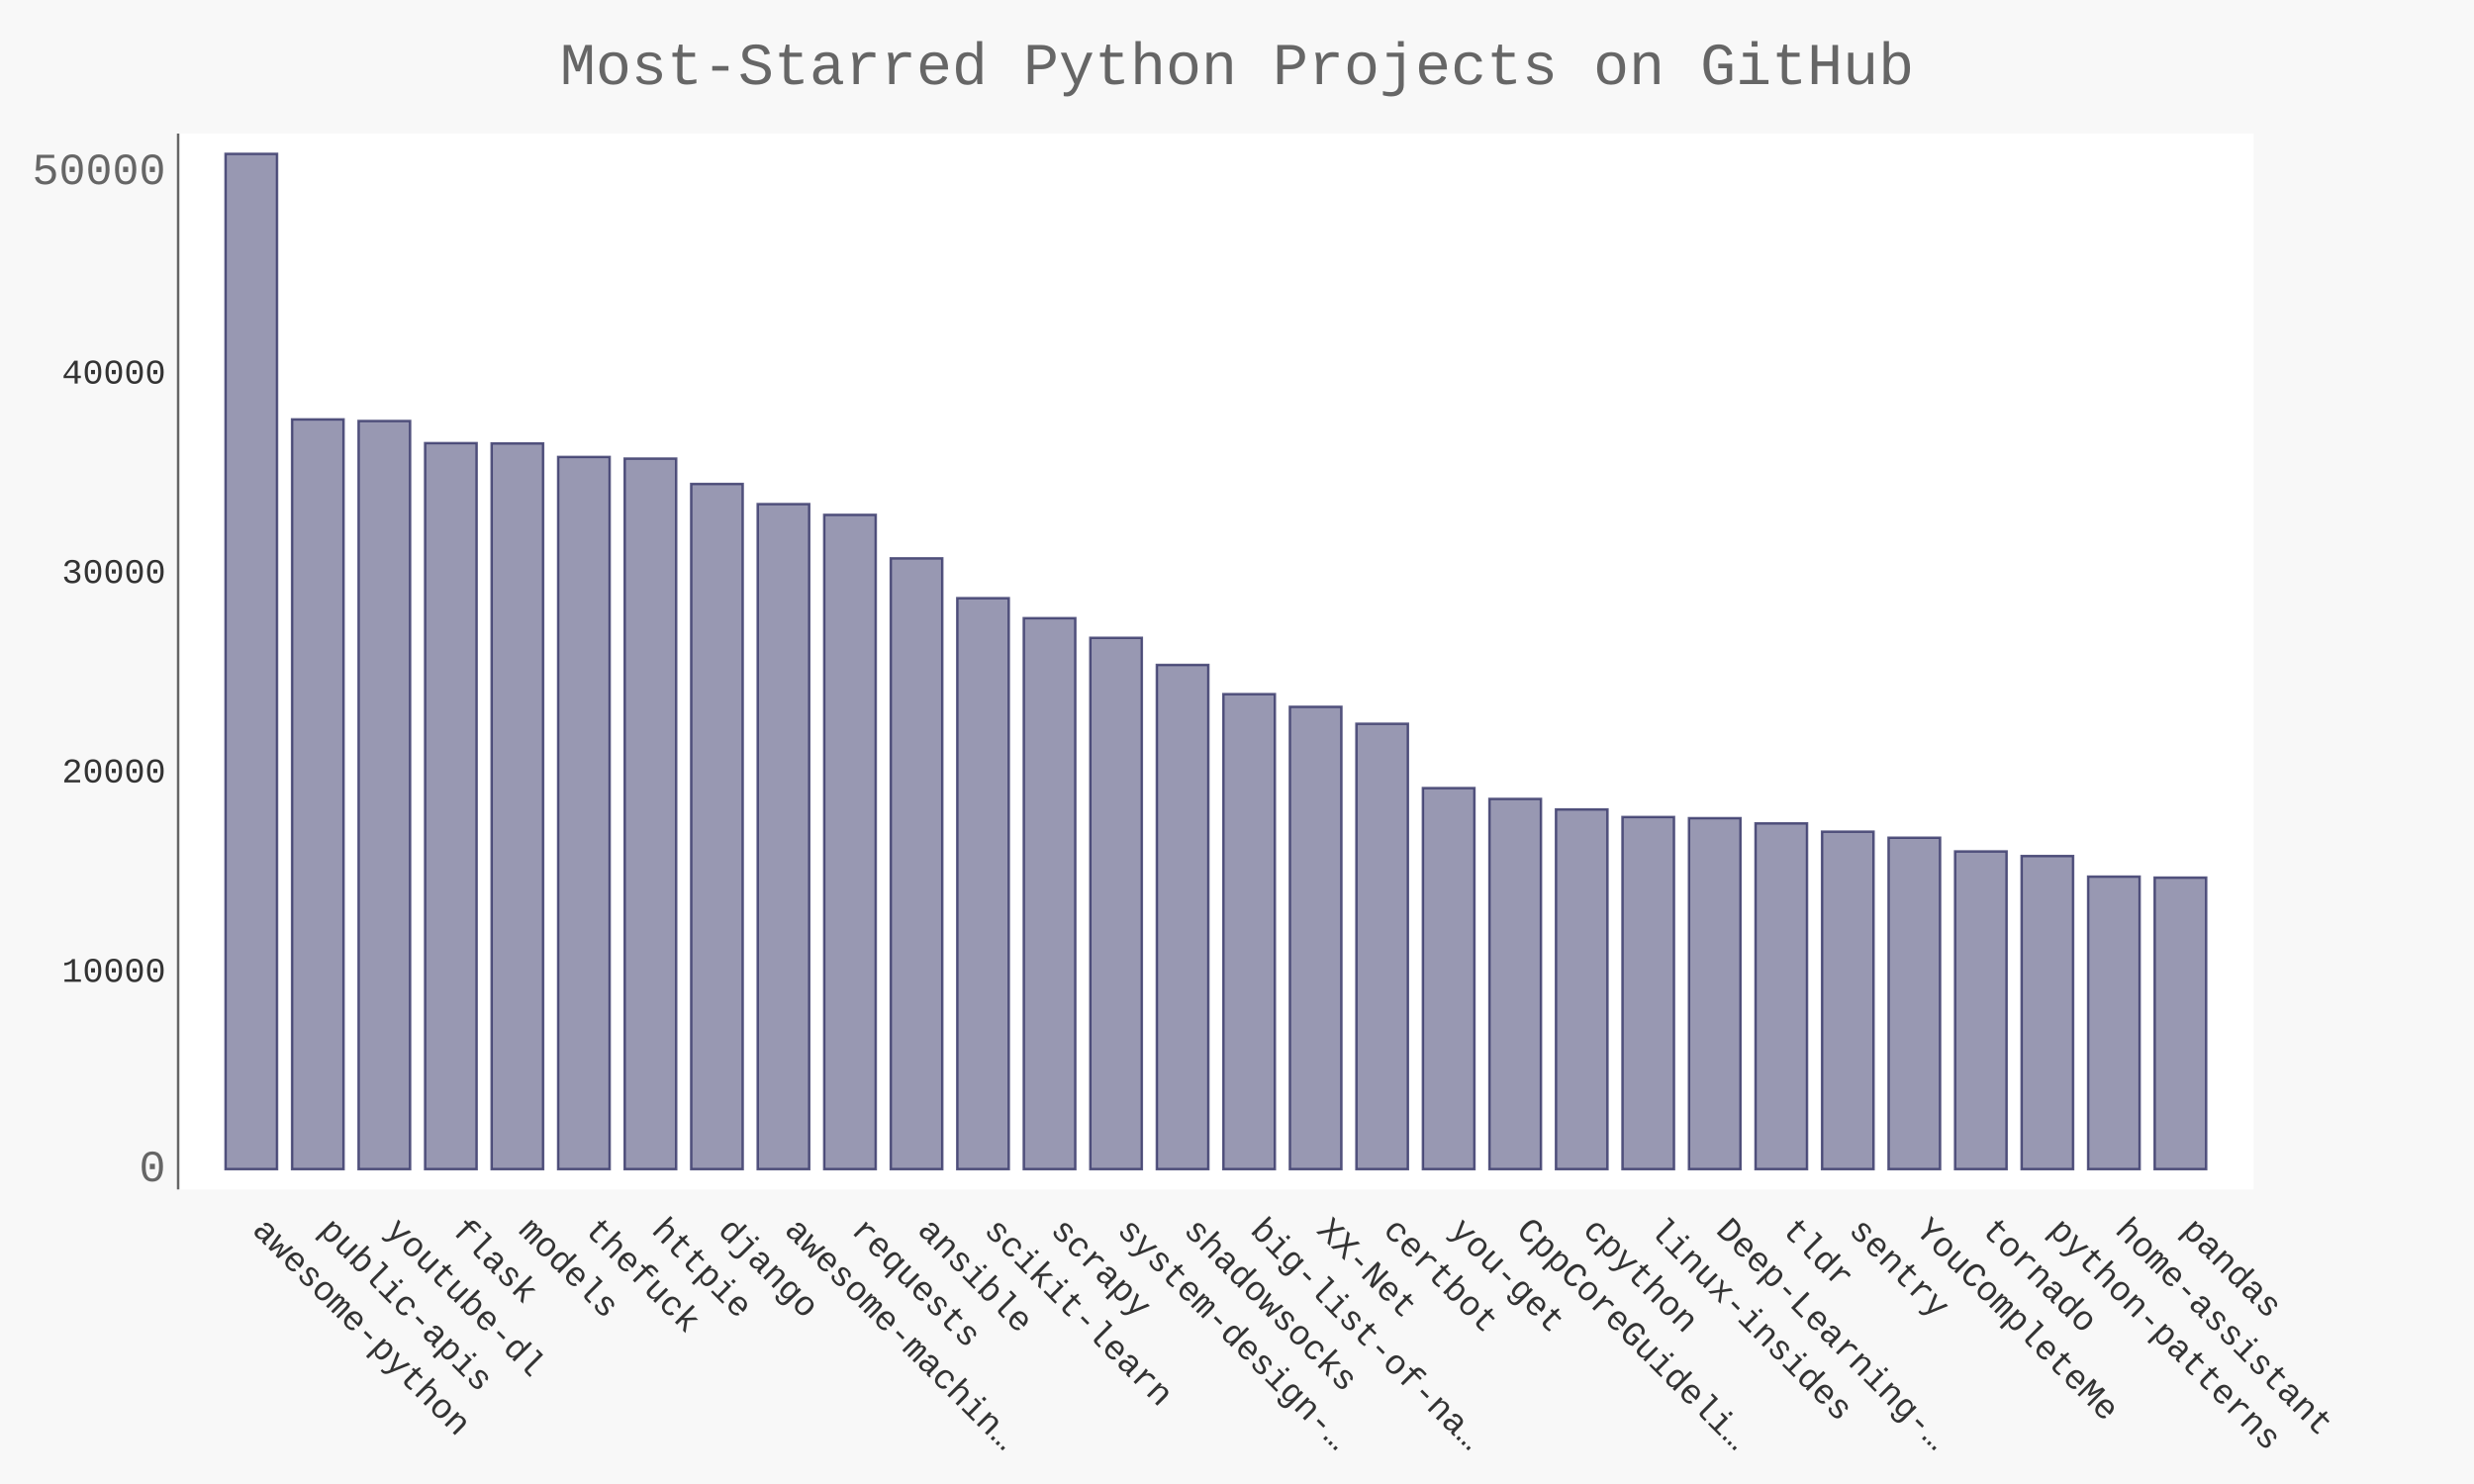
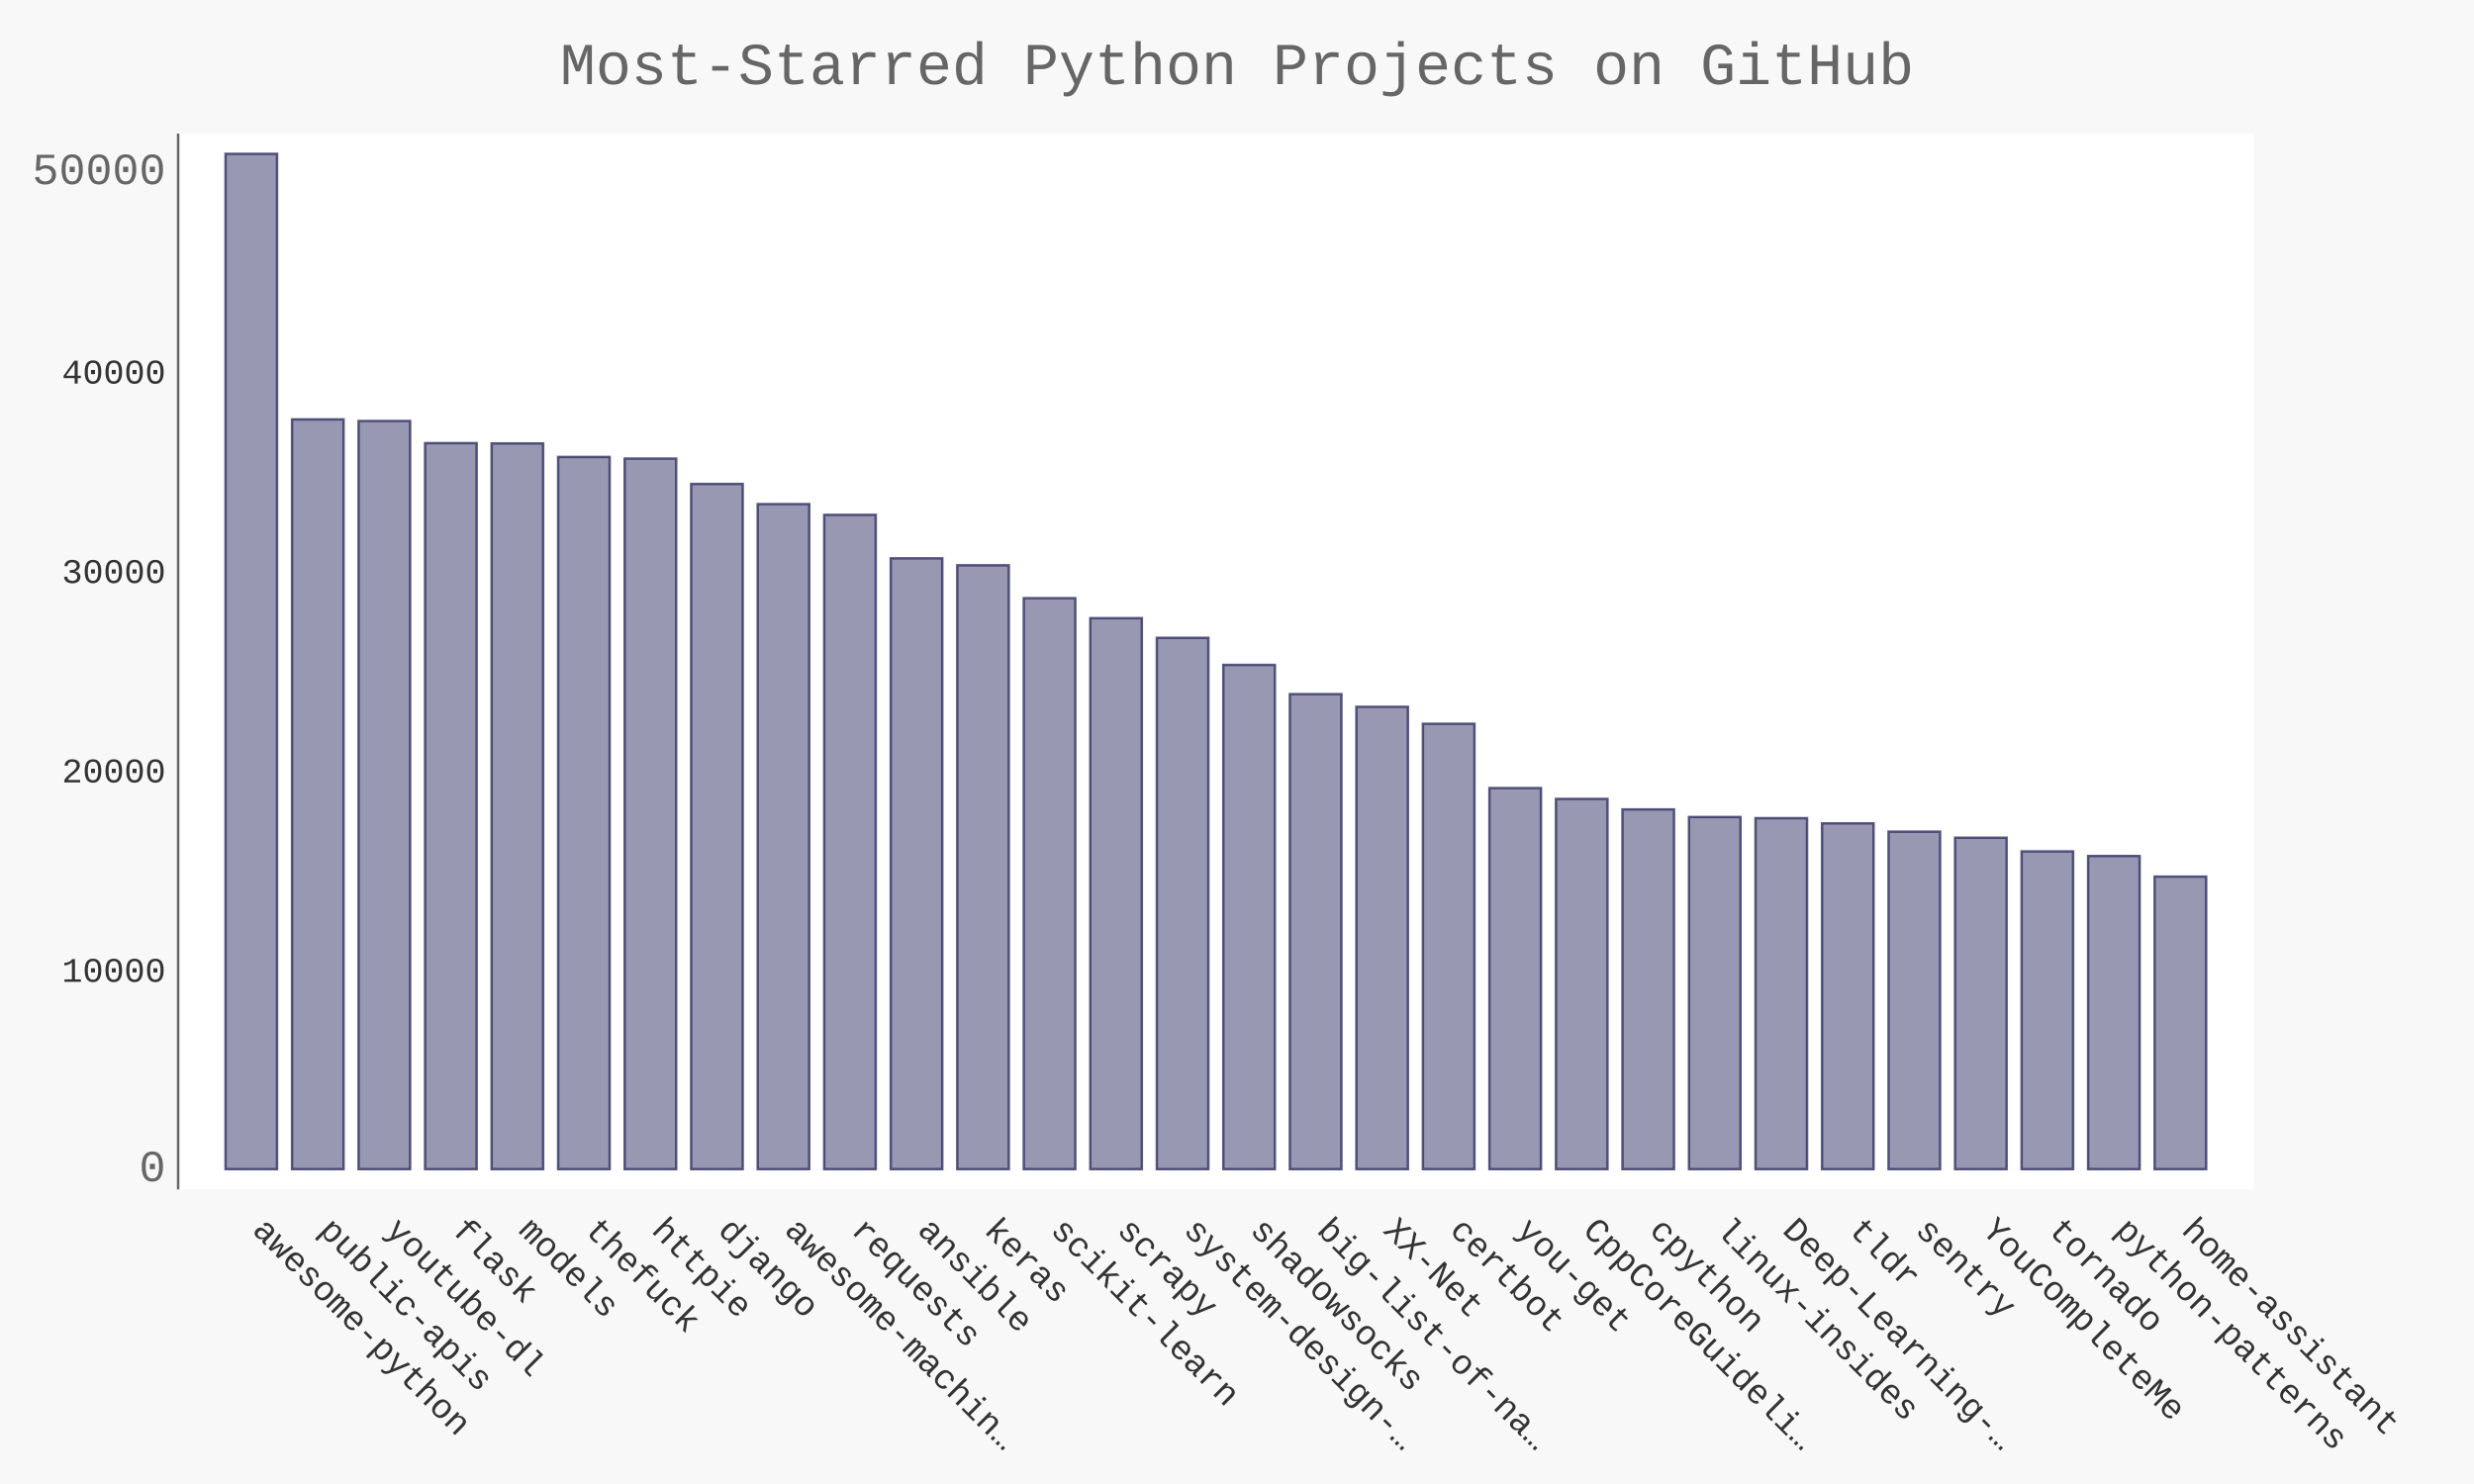
- <svg xmlns="http://www.w3.org/2000/svg" class="pygal-chart" id="chart-cf82b195-341c-411d-8449-b2035eaf2cdd" viewBox="0 0 1000 600">
+ <svg xmlns="http://www.w3.org/2000/svg" xmlns:xlink="http://www.w3.org/1999/xlink" class="pygal-chart" id="chart-202a92b8-bbef-4eaf-88a3-a6730ee8b55c" viewBox="0 0 1000 600">
  <defs>
-     <style type="text/css">#chart-cf82b195-341c-411d-8449-b2035eaf2cdd{-webkit-user-select:none;-webkit-font-smoothing:antialiased;font-family:Consolas,"Liberation Mono",Menlo,Courier,monospace}#chart-cf82b195-341c-411d-8449-b2035eaf2cdd .title{font-family:Consolas,"Liberation Mono",Menlo,Courier,monospace;font-size:24px}#chart-cf82b195-341c-411d-8449-b2035eaf2cdd .legends .legend text{font-family:Consolas,"Liberation Mono",Menlo,Courier,monospace;font-size:14px}#chart-cf82b195-341c-411d-8449-b2035eaf2cdd .axis text{font-family:Consolas,"Liberation Mono",Menlo,Courier,monospace;font-size:14px}#chart-cf82b195-341c-411d-8449-b2035eaf2cdd .axis text.major{font-family:Consolas,"Liberation Mono",Menlo,Courier,monospace;font-size:18px}#chart-cf82b195-341c-411d-8449-b2035eaf2cdd .text-overlay text.value{font-family:Consolas,"Liberation Mono",Menlo,Courier,monospace;font-size:16px}#chart-cf82b195-341c-411d-8449-b2035eaf2cdd .text-overlay text.label{font-family:Consolas,"Liberation Mono",Menlo,Courier,monospace;font-size:10px}#chart-cf82b195-341c-411d-8449-b2035eaf2cdd .tooltip{font-family:Consolas,"Liberation Mono",Menlo,Courier,monospace;font-size:14px}#chart-cf82b195-341c-411d-8449-b2035eaf2cdd text.no_data{font-family:Consolas,"Liberation Mono",Menlo,Courier,monospace;font-size:64px}
- #chart-cf82b195-341c-411d-8449-b2035eaf2cdd{background-color:#f8f8f8}#chart-cf82b195-341c-411d-8449-b2035eaf2cdd path,#chart-cf82b195-341c-411d-8449-b2035eaf2cdd line,#chart-cf82b195-341c-411d-8449-b2035eaf2cdd rect,#chart-cf82b195-341c-411d-8449-b2035eaf2cdd circle{-webkit-transition:250ms ease-in;-moz-transition:250ms ease-in;transition:250ms ease-in}#chart-cf82b195-341c-411d-8449-b2035eaf2cdd .graph &gt; .background{fill:#f8f8f8}#chart-cf82b195-341c-411d-8449-b2035eaf2cdd .plot &gt; .background{fill:#ffffff}#chart-cf82b195-341c-411d-8449-b2035eaf2cdd .graph{fill:#333}#chart-cf82b195-341c-411d-8449-b2035eaf2cdd text.no_data{fill:#666}#chart-cf82b195-341c-411d-8449-b2035eaf2cdd .title{fill:#666}#chart-cf82b195-341c-411d-8449-b2035eaf2cdd .legends .legend text{fill:#333}#chart-cf82b195-341c-411d-8449-b2035eaf2cdd .legends .legend:hover text{fill:#666}#chart-cf82b195-341c-411d-8449-b2035eaf2cdd .axis .line{stroke:#666}#chart-cf82b195-341c-411d-8449-b2035eaf2cdd .axis .guide.line{stroke:rgba(0,0,0,0.5)}#chart-cf82b195-341c-411d-8449-b2035eaf2cdd .axis .major.line{stroke:#333}#chart-cf82b195-341c-411d-8449-b2035eaf2cdd .axis text.major{fill:#666}#chart-cf82b195-341c-411d-8449-b2035eaf2cdd .axis.y .guides:hover .guide.line,#chart-cf82b195-341c-411d-8449-b2035eaf2cdd .line-graph .axis.x .guides:hover .guide.line,#chart-cf82b195-341c-411d-8449-b2035eaf2cdd .stackedline-graph .axis.x .guides:hover .guide.line,#chart-cf82b195-341c-411d-8449-b2035eaf2cdd .xy-graph .axis.x .guides:hover .guide.line{stroke:#666}#chart-cf82b195-341c-411d-8449-b2035eaf2cdd .axis .guides:hover text{fill:#666}#chart-cf82b195-341c-411d-8449-b2035eaf2cdd .reactive{fill-opacity:.5;stroke-opacity:.8}#chart-cf82b195-341c-411d-8449-b2035eaf2cdd .ci{stroke:#333}#chart-cf82b195-341c-411d-8449-b2035eaf2cdd .reactive.active,#chart-cf82b195-341c-411d-8449-b2035eaf2cdd .active .reactive{fill-opacity:.9;stroke-opacity:.9;stroke-width:4}#chart-cf82b195-341c-411d-8449-b2035eaf2cdd .ci .reactive.active{stroke-width:1.5}#chart-cf82b195-341c-411d-8449-b2035eaf2cdd .series text{fill:#666}#chart-cf82b195-341c-411d-8449-b2035eaf2cdd .tooltip rect{fill:#ffffff;stroke:#666;-webkit-transition:opacity 250ms ease-in;-moz-transition:opacity 250ms ease-in;transition:opacity 250ms ease-in}#chart-cf82b195-341c-411d-8449-b2035eaf2cdd .tooltip .label{fill:#333}#chart-cf82b195-341c-411d-8449-b2035eaf2cdd .tooltip .label{fill:#333}#chart-cf82b195-341c-411d-8449-b2035eaf2cdd .tooltip .legend{font-size:.8em;fill:rgba(0,0,0,0.5)}#chart-cf82b195-341c-411d-8449-b2035eaf2cdd .tooltip .x_label{font-size:.6em;fill:#666}#chart-cf82b195-341c-411d-8449-b2035eaf2cdd .tooltip .xlink{font-size:.5em;text-decoration:underline}#chart-cf82b195-341c-411d-8449-b2035eaf2cdd .tooltip .value{font-size:1.5em}#chart-cf82b195-341c-411d-8449-b2035eaf2cdd .bound{font-size:.5em}#chart-cf82b195-341c-411d-8449-b2035eaf2cdd .max-value{font-size:.75em;fill:rgba(0,0,0,0.5)}#chart-cf82b195-341c-411d-8449-b2035eaf2cdd .map-element{fill:#ffffff;stroke:rgba(0,0,0,0.5) !important}#chart-cf82b195-341c-411d-8449-b2035eaf2cdd .map-element .reactive{fill-opacity:inherit;stroke-opacity:inherit}#chart-cf82b195-341c-411d-8449-b2035eaf2cdd .color-0,#chart-cf82b195-341c-411d-8449-b2035eaf2cdd .color-0 a:visited{stroke:#333366;fill:#333366}#chart-cf82b195-341c-411d-8449-b2035eaf2cdd .text-overlay .color-0 text{fill:black}
- #chart-cf82b195-341c-411d-8449-b2035eaf2cdd text.no_data{text-anchor:middle}#chart-cf82b195-341c-411d-8449-b2035eaf2cdd .guide.line{fill:none}#chart-cf82b195-341c-411d-8449-b2035eaf2cdd .centered{text-anchor:middle}#chart-cf82b195-341c-411d-8449-b2035eaf2cdd .title{text-anchor:middle}#chart-cf82b195-341c-411d-8449-b2035eaf2cdd .legends .legend text{fill-opacity:1}#chart-cf82b195-341c-411d-8449-b2035eaf2cdd .axis.x text{text-anchor:middle}#chart-cf82b195-341c-411d-8449-b2035eaf2cdd .axis.x:not(.web) text[transform]{text-anchor:start}#chart-cf82b195-341c-411d-8449-b2035eaf2cdd .axis.x:not(.web) text[transform].backwards{text-anchor:end}#chart-cf82b195-341c-411d-8449-b2035eaf2cdd .axis.y text{text-anchor:end}#chart-cf82b195-341c-411d-8449-b2035eaf2cdd .axis.y text[transform].backwards{text-anchor:start}#chart-cf82b195-341c-411d-8449-b2035eaf2cdd .axis.y2 text{text-anchor:start}#chart-cf82b195-341c-411d-8449-b2035eaf2cdd .axis.y2 text[transform].backwards{text-anchor:end}#chart-cf82b195-341c-411d-8449-b2035eaf2cdd .axis .guide.line{stroke-dasharray:4,4}#chart-cf82b195-341c-411d-8449-b2035eaf2cdd .axis .major.guide.line{stroke-dasharray:6,6}#chart-cf82b195-341c-411d-8449-b2035eaf2cdd .horizontal .axis.y .guide.line,#chart-cf82b195-341c-411d-8449-b2035eaf2cdd .horizontal .axis.y2 .guide.line,#chart-cf82b195-341c-411d-8449-b2035eaf2cdd .vertical .axis.x .guide.line{opacity:0}#chart-cf82b195-341c-411d-8449-b2035eaf2cdd .horizontal .axis.always_show .guide.line,#chart-cf82b195-341c-411d-8449-b2035eaf2cdd .vertical .axis.always_show .guide.line{opacity:1 !important}#chart-cf82b195-341c-411d-8449-b2035eaf2cdd .axis.y .guides:hover .guide.line,#chart-cf82b195-341c-411d-8449-b2035eaf2cdd .axis.y2 .guides:hover .guide.line,#chart-cf82b195-341c-411d-8449-b2035eaf2cdd .axis.x .guides:hover .guide.line{opacity:1}#chart-cf82b195-341c-411d-8449-b2035eaf2cdd .axis .guides:hover text{opacity:1}#chart-cf82b195-341c-411d-8449-b2035eaf2cdd .nofill{fill:none}#chart-cf82b195-341c-411d-8449-b2035eaf2cdd .subtle-fill{fill-opacity:.2}#chart-cf82b195-341c-411d-8449-b2035eaf2cdd .dot{stroke-width:1px;fill-opacity:1}#chart-cf82b195-341c-411d-8449-b2035eaf2cdd .dot.active{stroke-width:5px}#chart-cf82b195-341c-411d-8449-b2035eaf2cdd .dot.negative{fill:transparent}#chart-cf82b195-341c-411d-8449-b2035eaf2cdd text,#chart-cf82b195-341c-411d-8449-b2035eaf2cdd tspan{stroke:none !important}#chart-cf82b195-341c-411d-8449-b2035eaf2cdd .series text.active{opacity:1}#chart-cf82b195-341c-411d-8449-b2035eaf2cdd .tooltip rect{fill-opacity:.95;stroke-width:.5}#chart-cf82b195-341c-411d-8449-b2035eaf2cdd .tooltip text{fill-opacity:1}#chart-cf82b195-341c-411d-8449-b2035eaf2cdd .showable{visibility:hidden}#chart-cf82b195-341c-411d-8449-b2035eaf2cdd .showable.shown{visibility:visible}#chart-cf82b195-341c-411d-8449-b2035eaf2cdd .gauge-background{fill:rgba(229,229,229,1);stroke:none}#chart-cf82b195-341c-411d-8449-b2035eaf2cdd .bg-lines{stroke:#f8f8f8;stroke-width:2px}</style>
+     <style type="text/css">#chart-202a92b8-bbef-4eaf-88a3-a6730ee8b55c{-webkit-user-select:none;-webkit-font-smoothing:antialiased;font-family:Consolas,"Liberation Mono",Menlo,Courier,monospace}#chart-202a92b8-bbef-4eaf-88a3-a6730ee8b55c .title{font-family:Consolas,"Liberation Mono",Menlo,Courier,monospace;font-size:24px}#chart-202a92b8-bbef-4eaf-88a3-a6730ee8b55c .legends .legend text{font-family:Consolas,"Liberation Mono",Menlo,Courier,monospace;font-size:14px}#chart-202a92b8-bbef-4eaf-88a3-a6730ee8b55c .axis text{font-family:Consolas,"Liberation Mono",Menlo,Courier,monospace;font-size:14px}#chart-202a92b8-bbef-4eaf-88a3-a6730ee8b55c .axis text.major{font-family:Consolas,"Liberation Mono",Menlo,Courier,monospace;font-size:18px}#chart-202a92b8-bbef-4eaf-88a3-a6730ee8b55c .text-overlay text.value{font-family:Consolas,"Liberation Mono",Menlo,Courier,monospace;font-size:16px}#chart-202a92b8-bbef-4eaf-88a3-a6730ee8b55c .text-overlay text.label{font-family:Consolas,"Liberation Mono",Menlo,Courier,monospace;font-size:10px}#chart-202a92b8-bbef-4eaf-88a3-a6730ee8b55c .tooltip{font-family:Consolas,"Liberation Mono",Menlo,Courier,monospace;font-size:14px}#chart-202a92b8-bbef-4eaf-88a3-a6730ee8b55c text.no_data{font-family:Consolas,"Liberation Mono",Menlo,Courier,monospace;font-size:64px}
+ #chart-202a92b8-bbef-4eaf-88a3-a6730ee8b55c{background-color:#f8f8f8}#chart-202a92b8-bbef-4eaf-88a3-a6730ee8b55c path,#chart-202a92b8-bbef-4eaf-88a3-a6730ee8b55c line,#chart-202a92b8-bbef-4eaf-88a3-a6730ee8b55c rect,#chart-202a92b8-bbef-4eaf-88a3-a6730ee8b55c circle{-webkit-transition:250ms ease-in;-moz-transition:250ms ease-in;transition:250ms ease-in}#chart-202a92b8-bbef-4eaf-88a3-a6730ee8b55c .graph &gt; .background{fill:#f8f8f8}#chart-202a92b8-bbef-4eaf-88a3-a6730ee8b55c .plot &gt; .background{fill:#ffffff}#chart-202a92b8-bbef-4eaf-88a3-a6730ee8b55c .graph{fill:#333}#chart-202a92b8-bbef-4eaf-88a3-a6730ee8b55c text.no_data{fill:#666}#chart-202a92b8-bbef-4eaf-88a3-a6730ee8b55c .title{fill:#666}#chart-202a92b8-bbef-4eaf-88a3-a6730ee8b55c .legends .legend text{fill:#333}#chart-202a92b8-bbef-4eaf-88a3-a6730ee8b55c .legends .legend:hover text{fill:#666}#chart-202a92b8-bbef-4eaf-88a3-a6730ee8b55c .axis .line{stroke:#666}#chart-202a92b8-bbef-4eaf-88a3-a6730ee8b55c .axis .guide.line{stroke:rgba(0,0,0,0.5)}#chart-202a92b8-bbef-4eaf-88a3-a6730ee8b55c .axis .major.line{stroke:#333}#chart-202a92b8-bbef-4eaf-88a3-a6730ee8b55c .axis text.major{fill:#666}#chart-202a92b8-bbef-4eaf-88a3-a6730ee8b55c .axis.y .guides:hover .guide.line,#chart-202a92b8-bbef-4eaf-88a3-a6730ee8b55c .line-graph .axis.x .guides:hover .guide.line,#chart-202a92b8-bbef-4eaf-88a3-a6730ee8b55c .stackedline-graph .axis.x .guides:hover .guide.line,#chart-202a92b8-bbef-4eaf-88a3-a6730ee8b55c .xy-graph .axis.x .guides:hover .guide.line{stroke:#666}#chart-202a92b8-bbef-4eaf-88a3-a6730ee8b55c .axis .guides:hover text{fill:#666}#chart-202a92b8-bbef-4eaf-88a3-a6730ee8b55c .reactive{fill-opacity:.5;stroke-opacity:.8}#chart-202a92b8-bbef-4eaf-88a3-a6730ee8b55c .ci{stroke:#333}#chart-202a92b8-bbef-4eaf-88a3-a6730ee8b55c .reactive.active,#chart-202a92b8-bbef-4eaf-88a3-a6730ee8b55c .active .reactive{fill-opacity:.9;stroke-opacity:.9;stroke-width:4}#chart-202a92b8-bbef-4eaf-88a3-a6730ee8b55c .ci .reactive.active{stroke-width:1.5}#chart-202a92b8-bbef-4eaf-88a3-a6730ee8b55c .series text{fill:#666}#chart-202a92b8-bbef-4eaf-88a3-a6730ee8b55c .tooltip rect{fill:#ffffff;stroke:#666;-webkit-transition:opacity 250ms ease-in;-moz-transition:opacity 250ms ease-in;transition:opacity 250ms ease-in}#chart-202a92b8-bbef-4eaf-88a3-a6730ee8b55c .tooltip .label{fill:#333}#chart-202a92b8-bbef-4eaf-88a3-a6730ee8b55c .tooltip .label{fill:#333}#chart-202a92b8-bbef-4eaf-88a3-a6730ee8b55c .tooltip .legend{font-size:.8em;fill:rgba(0,0,0,0.5)}#chart-202a92b8-bbef-4eaf-88a3-a6730ee8b55c .tooltip .x_label{font-size:.6em;fill:#666}#chart-202a92b8-bbef-4eaf-88a3-a6730ee8b55c .tooltip .xlink{font-size:.5em;text-decoration:underline}#chart-202a92b8-bbef-4eaf-88a3-a6730ee8b55c .tooltip .value{font-size:1.5em}#chart-202a92b8-bbef-4eaf-88a3-a6730ee8b55c .bound{font-size:.5em}#chart-202a92b8-bbef-4eaf-88a3-a6730ee8b55c .max-value{font-size:.75em;fill:rgba(0,0,0,0.5)}#chart-202a92b8-bbef-4eaf-88a3-a6730ee8b55c .map-element{fill:#ffffff;stroke:rgba(0,0,0,0.5) !important}#chart-202a92b8-bbef-4eaf-88a3-a6730ee8b55c .map-element .reactive{fill-opacity:inherit;stroke-opacity:inherit}#chart-202a92b8-bbef-4eaf-88a3-a6730ee8b55c .color-0,#chart-202a92b8-bbef-4eaf-88a3-a6730ee8b55c .color-0 a:visited{stroke:#333366;fill:#333366}#chart-202a92b8-bbef-4eaf-88a3-a6730ee8b55c .text-overlay .color-0 text{fill:black}
+ #chart-202a92b8-bbef-4eaf-88a3-a6730ee8b55c text.no_data{text-anchor:middle}#chart-202a92b8-bbef-4eaf-88a3-a6730ee8b55c .guide.line{fill:none}#chart-202a92b8-bbef-4eaf-88a3-a6730ee8b55c .centered{text-anchor:middle}#chart-202a92b8-bbef-4eaf-88a3-a6730ee8b55c .title{text-anchor:middle}#chart-202a92b8-bbef-4eaf-88a3-a6730ee8b55c .legends .legend text{fill-opacity:1}#chart-202a92b8-bbef-4eaf-88a3-a6730ee8b55c .axis.x text{text-anchor:middle}#chart-202a92b8-bbef-4eaf-88a3-a6730ee8b55c .axis.x:not(.web) text[transform]{text-anchor:start}#chart-202a92b8-bbef-4eaf-88a3-a6730ee8b55c .axis.x:not(.web) text[transform].backwards{text-anchor:end}#chart-202a92b8-bbef-4eaf-88a3-a6730ee8b55c .axis.y text{text-anchor:end}#chart-202a92b8-bbef-4eaf-88a3-a6730ee8b55c .axis.y text[transform].backwards{text-anchor:start}#chart-202a92b8-bbef-4eaf-88a3-a6730ee8b55c .axis.y2 text{text-anchor:start}#chart-202a92b8-bbef-4eaf-88a3-a6730ee8b55c .axis.y2 text[transform].backwards{text-anchor:end}#chart-202a92b8-bbef-4eaf-88a3-a6730ee8b55c .axis .guide.line{stroke-dasharray:4,4}#chart-202a92b8-bbef-4eaf-88a3-a6730ee8b55c .axis .major.guide.line{stroke-dasharray:6,6}#chart-202a92b8-bbef-4eaf-88a3-a6730ee8b55c .horizontal .axis.y .guide.line,#chart-202a92b8-bbef-4eaf-88a3-a6730ee8b55c .horizontal .axis.y2 .guide.line,#chart-202a92b8-bbef-4eaf-88a3-a6730ee8b55c .vertical .axis.x .guide.line{opacity:0}#chart-202a92b8-bbef-4eaf-88a3-a6730ee8b55c .horizontal .axis.always_show .guide.line,#chart-202a92b8-bbef-4eaf-88a3-a6730ee8b55c .vertical .axis.always_show .guide.line{opacity:1 !important}#chart-202a92b8-bbef-4eaf-88a3-a6730ee8b55c .axis.y .guides:hover .guide.line,#chart-202a92b8-bbef-4eaf-88a3-a6730ee8b55c .axis.y2 .guides:hover .guide.line,#chart-202a92b8-bbef-4eaf-88a3-a6730ee8b55c .axis.x .guides:hover .guide.line{opacity:1}#chart-202a92b8-bbef-4eaf-88a3-a6730ee8b55c .axis .guides:hover text{opacity:1}#chart-202a92b8-bbef-4eaf-88a3-a6730ee8b55c .nofill{fill:none}#chart-202a92b8-bbef-4eaf-88a3-a6730ee8b55c .subtle-fill{fill-opacity:.2}#chart-202a92b8-bbef-4eaf-88a3-a6730ee8b55c .dot{stroke-width:1px;fill-opacity:1}#chart-202a92b8-bbef-4eaf-88a3-a6730ee8b55c .dot.active{stroke-width:5px}#chart-202a92b8-bbef-4eaf-88a3-a6730ee8b55c .dot.negative{fill:transparent}#chart-202a92b8-bbef-4eaf-88a3-a6730ee8b55c text,#chart-202a92b8-bbef-4eaf-88a3-a6730ee8b55c tspan{stroke:none !important}#chart-202a92b8-bbef-4eaf-88a3-a6730ee8b55c .series text.active{opacity:1}#chart-202a92b8-bbef-4eaf-88a3-a6730ee8b55c .tooltip rect{fill-opacity:.95;stroke-width:.5}#chart-202a92b8-bbef-4eaf-88a3-a6730ee8b55c .tooltip text{fill-opacity:1}#chart-202a92b8-bbef-4eaf-88a3-a6730ee8b55c .showable{visibility:hidden}#chart-202a92b8-bbef-4eaf-88a3-a6730ee8b55c .showable.shown{visibility:visible}#chart-202a92b8-bbef-4eaf-88a3-a6730ee8b55c .gauge-background{fill:rgba(229,229,229,1);stroke:none}#chart-202a92b8-bbef-4eaf-88a3-a6730ee8b55c .bg-lines{stroke:#f8f8f8;stroke-width:2px}</style>
  </defs>
  <g class="graph bar-graph vertical">
    <rect class="background" height="600" width="1000" x="0" y="0" />
    <g class="plot" transform="translate(72, 54)">
      <rect class="background" height="426.905" width="838.905" x="0" y="0" />
      <g class="axis y">
        <g class="guides">
          <text class="major" x="-5" y="423.595">0</text>
        </g>
        <g class="guides">
          <text class="" x="-5" y="342.964">10000</text>
        </g>
        <g class="guides">
          <text class="" x="-5" y="262.333">20000</text>
        </g>
        <g class="guides">
          <text class="" x="-5" y="181.701">30000</text>
        </g>
        <g class="guides">
          <text class="" x="-5" y="101.07">40000</text>
        </g>
        <g class="guides">
          <text class="major" x="-5" y="20.439">50000</text>
        </g>
      </g>
      <g class="axis x">
        <path class="line" d="M0 0 v426.905" />
        <g class="guides">
          <path class="guide line" d="M29.577 0 v426.905" />
          <text class="" transform="rotate(45 29.57676 443.9045)" x="29.577" y="443.905">awesome-python</text>
        </g>
        <g class="guides">
          <path class="guide line" d="M56.465 0 v426.905" />
          <text class="" transform="rotate(45 56.46473 443.9045)" x="56.465" y="443.905">public-apis</text>
        </g>
        <g class="guides">
          <path class="guide line" d="M83.353 0 v426.905" />
          <text class="" transform="rotate(45 83.35269 443.9045)" x="83.353" y="443.905">youtube-dl</text>
        </g>
        <g class="guides">
          <path class="guide line" d="M110.241 0 v426.905" />
          <text class="" transform="rotate(45 110.2407 443.9045)" x="110.241" y="443.905">flask</text>
        </g>
        <g class="guides">
          <path class="guide line" d="M137.129 0 v426.905" />
          <text class="" transform="rotate(45 137.1286 443.9045)" x="137.129" y="443.905">models</text>
        </g>
        <g class="guides">
          <path class="guide line" d="M164.017 0 v426.905" />
          <text class="" transform="rotate(45 164.0166 443.9045)" x="164.017" y="443.905">thefuck</text>
        </g>
        <g class="guides">
          <path class="guide line" d="M190.905 0 v426.905" />
          <text class="" transform="rotate(45 190.9046 443.9045)" x="190.905" y="443.905">httpie</text>
        </g>
        <g class="guides">
          <path class="guide line" d="M217.793 0 v426.905" />
          <text class="" transform="rotate(45 217.7925 443.9045)" x="217.793" y="443.905">django</text>
        </g>
        <g class="guides">
          <path class="guide line" d="M244.68 0 v426.905" />
          <text class="" transform="rotate(45 244.6805 443.9045)" x="244.68" y="443.905">awesome-machin…</text>
        </g>
        <g class="guides">
          <path class="guide line" d="M271.568 0 v426.905" />
          <text class="" transform="rotate(45 271.5685 443.9045)" x="271.568" y="443.905">requests</text>
        </g>
        <g class="guides">
          <path class="guide line" d="M298.456 0 v426.905" />
          <text class="" transform="rotate(45 298.4564 443.9045)" x="298.456" y="443.905">ansible</text>
        </g>
        <g class="guides">
          <path class="guide line" d="M325.344 0 v426.905" />
-           <text class="" transform="rotate(45 325.3444 443.9045)" x="325.344" y="443.905">scikit-learn</text>
+           <text class="" transform="rotate(45 325.3444 443.9045)" x="325.344" y="443.905">keras</text>
        </g>
        <g class="guides">
          <path class="guide line" d="M352.232 0 v426.905" />
-           <text class="" transform="rotate(45 352.2324 443.9045)" x="352.232" y="443.905">scrapy</text>
+           <text class="" transform="rotate(45 352.2324 443.9045)" x="352.232" y="443.905">scikit-learn</text>
        </g>
        <g class="guides">
          <path class="guide line" d="M379.12 0 v426.905" />
-           <text class="" transform="rotate(45 379.1203 443.9045)" x="379.12" y="443.905">system-design-…</text>
+           <text class="" transform="rotate(45 379.1203 443.9045)" x="379.12" y="443.905">scrapy</text>
        </g>
        <g class="guides">
          <path class="guide line" d="M406.008 0 v426.905" />
-           <text class="" transform="rotate(45 406.0083 443.9045)" x="406.008" y="443.905">shadowsocks</text>
+           <text class="" transform="rotate(45 406.0083 443.9045)" x="406.008" y="443.905">system-design-…</text>
        </g>
        <g class="guides">
          <path class="guide line" d="M432.896 0 v426.905" />
-           <text class="" transform="rotate(45 432.8963 443.9045)" x="432.896" y="443.905">big-list-of-na…</text>
+           <text class="" transform="rotate(45 432.8963 443.9045)" x="432.896" y="443.905">shadowsocks</text>
        </g>
        <g class="guides">
          <path class="guide line" d="M459.784 0 v426.905" />
-           <text class="" transform="rotate(45 459.7842 443.9045)" x="459.784" y="443.905">XX-Net</text>
+           <text class="" transform="rotate(45 459.7842 443.9045)" x="459.784" y="443.905">big-list-of-na…</text>
        </g>
        <g class="guides">
          <path class="guide line" d="M486.672 0 v426.905" />
-           <text class="" transform="rotate(45 486.6722 443.9045)" x="486.672" y="443.905">certbot</text>
+           <text class="" transform="rotate(45 486.6722 443.9045)" x="486.672" y="443.905">XX-Net</text>
        </g>
        <g class="guides">
          <path class="guide line" d="M513.56 0 v426.905" />
-           <text class="" transform="rotate(45 513.5602 443.9045)" x="513.56" y="443.905">you-get</text>
+           <text class="" transform="rotate(45 513.5602 443.9045)" x="513.56" y="443.905">certbot</text>
        </g>
        <g class="guides">
          <path class="guide line" d="M540.448 0 v426.905" />
-           <text class="" transform="rotate(45 540.4481 443.9045)" x="540.448" y="443.905">CppCoreGuideli…</text>
+           <text class="" transform="rotate(45 540.4481 443.9045)" x="540.448" y="443.905">you-get</text>
        </g>
        <g class="guides">
          <path class="guide line" d="M567.336 0 v426.905" />
-           <text class="" transform="rotate(45 567.3361 443.9045)" x="567.336" y="443.905">cpython</text>
+           <text class="" transform="rotate(45 567.3361 443.9045)" x="567.336" y="443.905">CppCoreGuideli…</text>
        </g>
        <g class="guides">
          <path class="guide line" d="M594.224 0 v426.905" />
-           <text class="" transform="rotate(45 594.2241 443.9045)" x="594.224" y="443.905">linux-insides</text>
+           <text class="" transform="rotate(45 594.2241 443.9045)" x="594.224" y="443.905">cpython</text>
        </g>
        <g class="guides">
          <path class="guide line" d="M621.112 0 v426.905" />
-           <text class="" transform="rotate(45 621.112 443.9045)" x="621.112" y="443.905">Deep-Learning-…</text>
+           <text class="" transform="rotate(45 621.112 443.9045)" x="621.112" y="443.905">linux-insides</text>
        </g>
        <g class="guides">
          <path class="guide line" d="M648 0 v426.905" />
-           <text class="" transform="rotate(45 648 443.9045)" x="648" y="443.905">tldr</text>
+           <text class="" transform="rotate(45 648 443.9045)" x="648" y="443.905">Deep-Learning-…</text>
        </g>
        <g class="guides">
          <path class="guide line" d="M674.888 0 v426.905" />
-           <text class="" transform="rotate(45 674.888 443.9045)" x="674.888" y="443.905">sentry</text>
+           <text class="" transform="rotate(45 674.888 443.9045)" x="674.888" y="443.905">tldr</text>
        </g>
        <g class="guides">
          <path class="guide line" d="M701.776 0 v426.905" />
-           <text class="" transform="rotate(45 701.7759 443.9045)" x="701.776" y="443.905">YouCompleteMe</text>
+           <text class="" transform="rotate(45 701.7759 443.9045)" x="701.776" y="443.905">sentry</text>
        </g>
        <g class="guides">
          <path class="guide line" d="M728.664 0 v426.905" />
-           <text class="" transform="rotate(45 728.6639 443.9045)" x="728.664" y="443.905">tornado</text>
+           <text class="" transform="rotate(45 728.6639 443.9045)" x="728.664" y="443.905">YouCompleteMe</text>
        </g>
        <g class="guides">
          <path class="guide line" d="M755.552 0 v426.905" />
-           <text class="" transform="rotate(45 755.5518 443.9045)" x="755.552" y="443.905">python-patterns</text>
+           <text class="" transform="rotate(45 755.5518 443.9045)" x="755.552" y="443.905">tornado</text>
        </g>
        <g class="guides">
          <path class="guide line" d="M782.44 0 v426.905" />
-           <text class="" transform="rotate(45 782.4398 443.9045)" x="782.44" y="443.905">home-assistant</text>
+           <text class="" transform="rotate(45 782.4398 443.9045)" x="782.44" y="443.905">python-patterns</text>
        </g>
        <g class="guides">
          <path class="guide line" d="M809.328 0 v426.905" />
-           <text class="" transform="rotate(45 809.3278 443.9045)" x="809.328" y="443.905">pandas</text>
+           <text class="" transform="rotate(45 809.3278 443.9045)" x="809.328" y="443.905">home-assistant</text>
        </g>
      </g>
      <g class="series serie-0 color-0">
        <g class="bars">
          <g class="bar">
-             <rect class="rect reactive tooltip-trigger" height="410.485" rx="0" ry="0" width="20.822" x="19.166" y="8.21" />
-           </g>
-           <g class="bar">
-             <rect class="rect reactive tooltip-trigger" height="303.133" rx="0" ry="0" width="20.822" x="46.054" y="115.562" />
-           </g>
-           <g class="bar">
-             <rect class="rect reactive tooltip-trigger" height="302.48" rx="0" ry="0" width="20.822" x="72.942" y="116.215" />
-           </g>
-           <g class="bar">
-             <rect class="rect reactive tooltip-trigger" height="293.53" rx="0" ry="0" width="20.822" x="99.83" y="125.165" />
-           </g>
-           <g class="bar">
-             <rect class="rect reactive tooltip-trigger" height="293.409" rx="0" ry="0" width="20.822" x="126.718" y="125.286" />
-           </g>
-           <g class="bar">
-             <rect class="rect reactive tooltip-trigger" height="287.942" rx="0" ry="0" width="20.822" x="153.606" y="130.753" />
-           </g>
-           <g class="bar">
-             <rect class="rect reactive tooltip-trigger" height="287.281" rx="0" ry="0" width="20.822" x="180.494" y="131.414" />
-           </g>
-           <g class="bar">
-             <rect class="rect reactive tooltip-trigger" height="277.033" rx="0" ry="0" width="20.822" x="207.382" y="141.662" />
-           </g>
-           <g class="bar">
-             <rect class="rect reactive tooltip-trigger" height="268.881" rx="0" ry="0" width="20.822" x="234.269" y="149.814" />
-           </g>
-           <g class="bar">
-             <rect class="rect reactive tooltip-trigger" height="264.527" rx="0" ry="0" width="20.822" x="261.157" y="154.168" />
-           </g>
-           <g class="bar">
-             <rect class="rect reactive tooltip-trigger" height="246.949" rx="0" ry="0" width="20.822" x="288.045" y="171.746" />
-           </g>
-           <g class="bar">
-             <rect class="rect reactive tooltip-trigger" height="230.847" rx="0" ry="0" width="20.822" x="314.933" y="187.848" />
-           </g>
-           <g class="bar">
-             <rect class="rect reactive tooltip-trigger" height="222.76" rx="0" ry="0" width="20.822" x="341.821" y="195.935" />
-           </g>
-           <g class="bar">
-             <rect class="rect reactive tooltip-trigger" height="214.809" rx="0" ry="0" width="20.822" x="368.709" y="203.885" />
-           </g>
-           <g class="bar">
-             <rect class="rect reactive tooltip-trigger" height="203.86" rx="0" ry="0" width="20.822" x="395.597" y="214.835" />
-           </g>
-           <g class="bar">
-             <rect class="rect reactive tooltip-trigger" height="192.047" rx="0" ry="0" width="20.822" x="422.485" y="226.648" />
-           </g>
-           <g class="bar">
-             <rect class="rect reactive tooltip-trigger" height="186.911" rx="0" ry="0" width="20.822" x="449.373" y="231.784" />
-           </g>
-           <g class="bar">
-             <rect class="rect reactive tooltip-trigger" height="180.065" rx="0" ry="0" width="20.822" x="476.261" y="238.629" />
-           </g>
-           <g class="bar">
-             <rect class="rect reactive tooltip-trigger" height="154.062" rx="0" ry="0" width="20.822" x="503.149" y="264.633" />
-           </g>
-           <g class="bar">
-             <rect class="rect reactive tooltip-trigger" height="149.676" rx="0" ry="0" width="20.822" x="530.037" y="269.019" />
-           </g>
-           <g class="bar">
-             <rect class="rect reactive tooltip-trigger" height="145.434" rx="0" ry="0" width="20.822" x="556.925" y="273.26" />
-           </g>
-           <g class="bar">
-             <rect class="rect reactive tooltip-trigger" height="142.362" rx="0" ry="0" width="20.822" x="583.813" y="276.332" />
-           </g>
-           <g class="bar">
-             <rect class="rect reactive tooltip-trigger" height="141.903" rx="0" ry="0" width="20.822" x="610.701" y="276.792" />
-           </g>
-           <g class="bar">
-             <rect class="rect reactive tooltip-trigger" height="139.79" rx="0" ry="0" width="20.822" x="637.589" y="278.905" />
-           </g>
-           <g class="bar">
-             <rect class="rect reactive tooltip-trigger" height="136.444" rx="0" ry="0" width="20.822" x="664.477" y="282.251" />
-           </g>
-           <g class="bar">
-             <rect class="rect reactive tooltip-trigger" height="133.993" rx="0" ry="0" width="20.822" x="691.365" y="284.702" />
-           </g>
-           <g class="bar">
-             <rect class="rect reactive tooltip-trigger" height="128.453" rx="0" ry="0" width="20.822" x="718.253" y="290.241" />
-           </g>
-           <g class="bar">
-             <rect class="rect reactive tooltip-trigger" height="126.599" rx="0" ry="0" width="20.822" x="745.141" y="292.096" />
-           </g>
-           <g class="bar">
-             <rect class="rect reactive tooltip-trigger" height="118.27" rx="0" ry="0" width="20.822" x="772.029" y="300.425" />
-           </g>
-           <g class="bar">
-             <rect class="rect reactive tooltip-trigger" height="117.867" rx="0" ry="0" width="20.822" x="798.917" y="300.828" />
+             <a target="_blank" xlink:href="https://github.com/vinta/awesome-python">
+               <rect class="rect reactive tooltip-trigger" height="410.485" rx="0" ry="0" width="20.822" x="19.166" y="8.21" />
+             </a>
+           </g>
+           <g class="bar">
+             <a target="_blank" xlink:href="https://github.com/toddmotto/public-apis">
+               <rect class="rect reactive tooltip-trigger" height="303.133" rx="0" ry="0" width="20.822" x="46.054" y="115.562" />
+             </a>
+           </g>
+           <g class="bar">
+             <a target="_blank" xlink:href="https://github.com/rg3/youtube-dl">
+               <rect class="rect reactive tooltip-trigger" height="302.48" rx="0" ry="0" width="20.822" x="72.942" y="116.215" />
+             </a>
+           </g>
+           <g class="bar">
+             <a target="_blank" xlink:href="https://github.com/pallets/flask">
+               <rect class="rect reactive tooltip-trigger" height="293.53" rx="0" ry="0" width="20.822" x="99.83" y="125.165" />
+             </a>
+           </g>
+           <g class="bar">
+             <a target="_blank" xlink:href="https://github.com/tensorflow/models">
+               <rect class="rect reactive tooltip-trigger" height="293.409" rx="0" ry="0" width="20.822" x="126.718" y="125.286" />
+             </a>
+           </g>
+           <g class="bar">
+             <a target="_blank" xlink:href="https://github.com/nvbn/thefuck">
+               <rect class="rect reactive tooltip-trigger" height="287.942" rx="0" ry="0" width="20.822" x="153.606" y="130.753" />
+             </a>
+           </g>
+           <g class="bar">
+             <a target="_blank" xlink:href="https://github.com/jakubroztocil/httpie">
+               <rect class="rect reactive tooltip-trigger" height="287.281" rx="0" ry="0" width="20.822" x="180.494" y="131.414" />
+             </a>
+           </g>
+           <g class="bar">
+             <a target="_blank" xlink:href="https://github.com/django/django">
+               <rect class="rect reactive tooltip-trigger" height="277.033" rx="0" ry="0" width="20.822" x="207.382" y="141.662" />
+             </a>
+           </g>
+           <g class="bar">
+             <a target="_blank" xlink:href="https://github.com/josephmisiti/awesome-machine-learning">
+               <rect class="rect reactive tooltip-trigger" height="268.881" rx="0" ry="0" width="20.822" x="234.269" y="149.814" />
+             </a>
+           </g>
+           <g class="bar">
+             <a target="_blank" xlink:href="https://github.com/requests/requests">
+               <rect class="rect reactive tooltip-trigger" height="264.527" rx="0" ry="0" width="20.822" x="261.157" y="154.168" />
+             </a>
+           </g>
+           <g class="bar">
+             <a target="_blank" xlink:href="https://github.com/ansible/ansible">
+               <rect class="rect reactive tooltip-trigger" height="246.949" rx="0" ry="0" width="20.822" x="288.045" y="171.746" />
+             </a>
+           </g>
+           <g class="bar">
+             <a target="_blank" xlink:href="https://github.com/keras-team/keras">
+               <rect class="rect reactive tooltip-trigger" height="244.143" rx="0" ry="0" width="20.822" x="314.933" y="174.552" />
+             </a>
+           </g>
+           <g class="bar">
+             <a target="_blank" xlink:href="https://github.com/scikit-learn/scikit-learn">
+               <rect class="rect reactive tooltip-trigger" height="230.847" rx="0" ry="0" width="20.822" x="341.821" y="187.848" />
+             </a>
+           </g>
+           <g class="bar">
+             <a target="_blank" xlink:href="https://github.com/scrapy/scrapy">
+               <rect class="rect reactive tooltip-trigger" height="222.76" rx="0" ry="0" width="20.822" x="368.709" y="195.935" />
+             </a>
+           </g>
+           <g class="bar">
+             <a target="_blank" xlink:href="https://github.com/donnemartin/system-design-primer">
+               <rect class="rect reactive tooltip-trigger" height="214.809" rx="0" ry="0" width="20.822" x="395.597" y="203.885" />
+             </a>
+           </g>
+           <g class="bar">
+             <a target="_blank" xlink:href="https://github.com/shadowsocks/shadowsocks">
+               <rect class="rect reactive tooltip-trigger" height="203.86" rx="0" ry="0" width="20.822" x="422.485" y="214.835" />
+             </a>
+           </g>
+           <g class="bar">
+             <a target="_blank" xlink:href="https://github.com/minimaxir/big-list-of-naughty-strings">
+               <rect class="rect reactive tooltip-trigger" height="192.047" rx="0" ry="0" width="20.822" x="449.373" y="226.648" />
+             </a>
+           </g>
+           <g class="bar">
+             <a target="_blank" xlink:href="https://github.com/XX-net/XX-Net">
+               <rect class="rect reactive tooltip-trigger" height="186.911" rx="0" ry="0" width="20.822" x="476.261" y="231.784" />
+             </a>
+           </g>
+           <g class="bar">
+             <a target="_blank" xlink:href="https://github.com/certbot/certbot">
+               <rect class="rect reactive tooltip-trigger" height="180.065" rx="0" ry="0" width="20.822" x="503.149" y="238.629" />
+             </a>
+           </g>
+           <g class="bar">
+             <a target="_blank" xlink:href="https://github.com/soimort/you-get">
+               <rect class="rect reactive tooltip-trigger" height="154.062" rx="0" ry="0" width="20.822" x="530.037" y="264.633" />
+             </a>
+           </g>
+           <g class="bar">
+             <a target="_blank" xlink:href="https://github.com/isocpp/CppCoreGuidelines">
+               <rect class="rect reactive tooltip-trigger" height="149.676" rx="0" ry="0" width="20.822" x="556.925" y="269.019" />
+             </a>
+           </g>
+           <g class="bar">
+             <a target="_blank" xlink:href="https://github.com/python/cpython">
+               <rect class="rect reactive tooltip-trigger" height="145.442" rx="0" ry="0" width="20.822" x="583.813" y="273.252" />
+             </a>
+           </g>
+           <g class="bar">
+             <a target="_blank" xlink:href="https://github.com/0xAX/linux-insides">
+               <rect class="rect reactive tooltip-trigger" height="142.362" rx="0" ry="0" width="20.822" x="610.701" y="276.332" />
+             </a>
+           </g>
+           <g class="bar">
+             <a target="_blank" xlink:href="https://github.com/floodsung/Deep-Learning-Papers-Reading-Roadmap">
+               <rect class="rect reactive tooltip-trigger" height="141.903" rx="0" ry="0" width="20.822" x="637.589" y="276.792" />
+             </a>
+           </g>
+           <g class="bar">
+             <a target="_blank" xlink:href="https://github.com/tldr-pages/tldr">
+               <rect class="rect reactive tooltip-trigger" height="139.79" rx="0" ry="0" width="20.822" x="664.477" y="278.905" />
+             </a>
+           </g>
+           <g class="bar">
+             <a target="_blank" xlink:href="https://github.com/getsentry/sentry">
+               <rect class="rect reactive tooltip-trigger" height="136.444" rx="0" ry="0" width="20.822" x="691.365" y="282.251" />
+             </a>
+           </g>
+           <g class="bar">
+             <a target="_blank" xlink:href="https://github.com/Valloric/YouCompleteMe">
+               <rect class="rect reactive tooltip-trigger" height="133.993" rx="0" ry="0" width="20.822" x="718.253" y="284.702" />
+             </a>
+           </g>
+           <g class="bar">
+             <a target="_blank" xlink:href="https://github.com/tornadoweb/tornado">
+               <rect class="rect reactive tooltip-trigger" height="128.453" rx="0" ry="0" width="20.822" x="745.141" y="290.241" />
+             </a>
+           </g>
+           <g class="bar">
+             <a target="_blank" xlink:href="https://github.com/faif/python-patterns">
+               <rect class="rect reactive tooltip-trigger" height="126.599" rx="0" ry="0" width="20.822" x="772.029" y="292.096" />
+             </a>
+           </g>
+           <g class="bar">
+             <a target="_blank" xlink:href="https://github.com/home-assistant/home-assistant">
+               <rect class="rect reactive tooltip-trigger" height="118.27" rx="0" ry="0" width="20.822" x="798.917" y="300.425" />
+             </a>
          </g>
        </g>
      </g>
    </g>
    <g class="titles">
      <text class="title plot_title" x="500.0" y="34">Most-Starred Python Projects on GitHub</text>
    </g>
    <g class="plot overlay" transform="translate(72, 54)">
      <g class="series serie-0 color-0" />
    </g>
    <g class="plot text-overlay" transform="translate(72, 54)">
      <g class="series serie-0 color-0" />
    </g>
    <g class="plot tooltip-overlay" transform="translate(72, 54)">
      <g class="tooltip" style="opacity: 0" transform="translate(0 0)">
        <rect class="tooltip-box" height="0" rx="0" ry="0" width="0" />
        <g class="text" />
      </g>
    </g>
  </g>
</svg>
